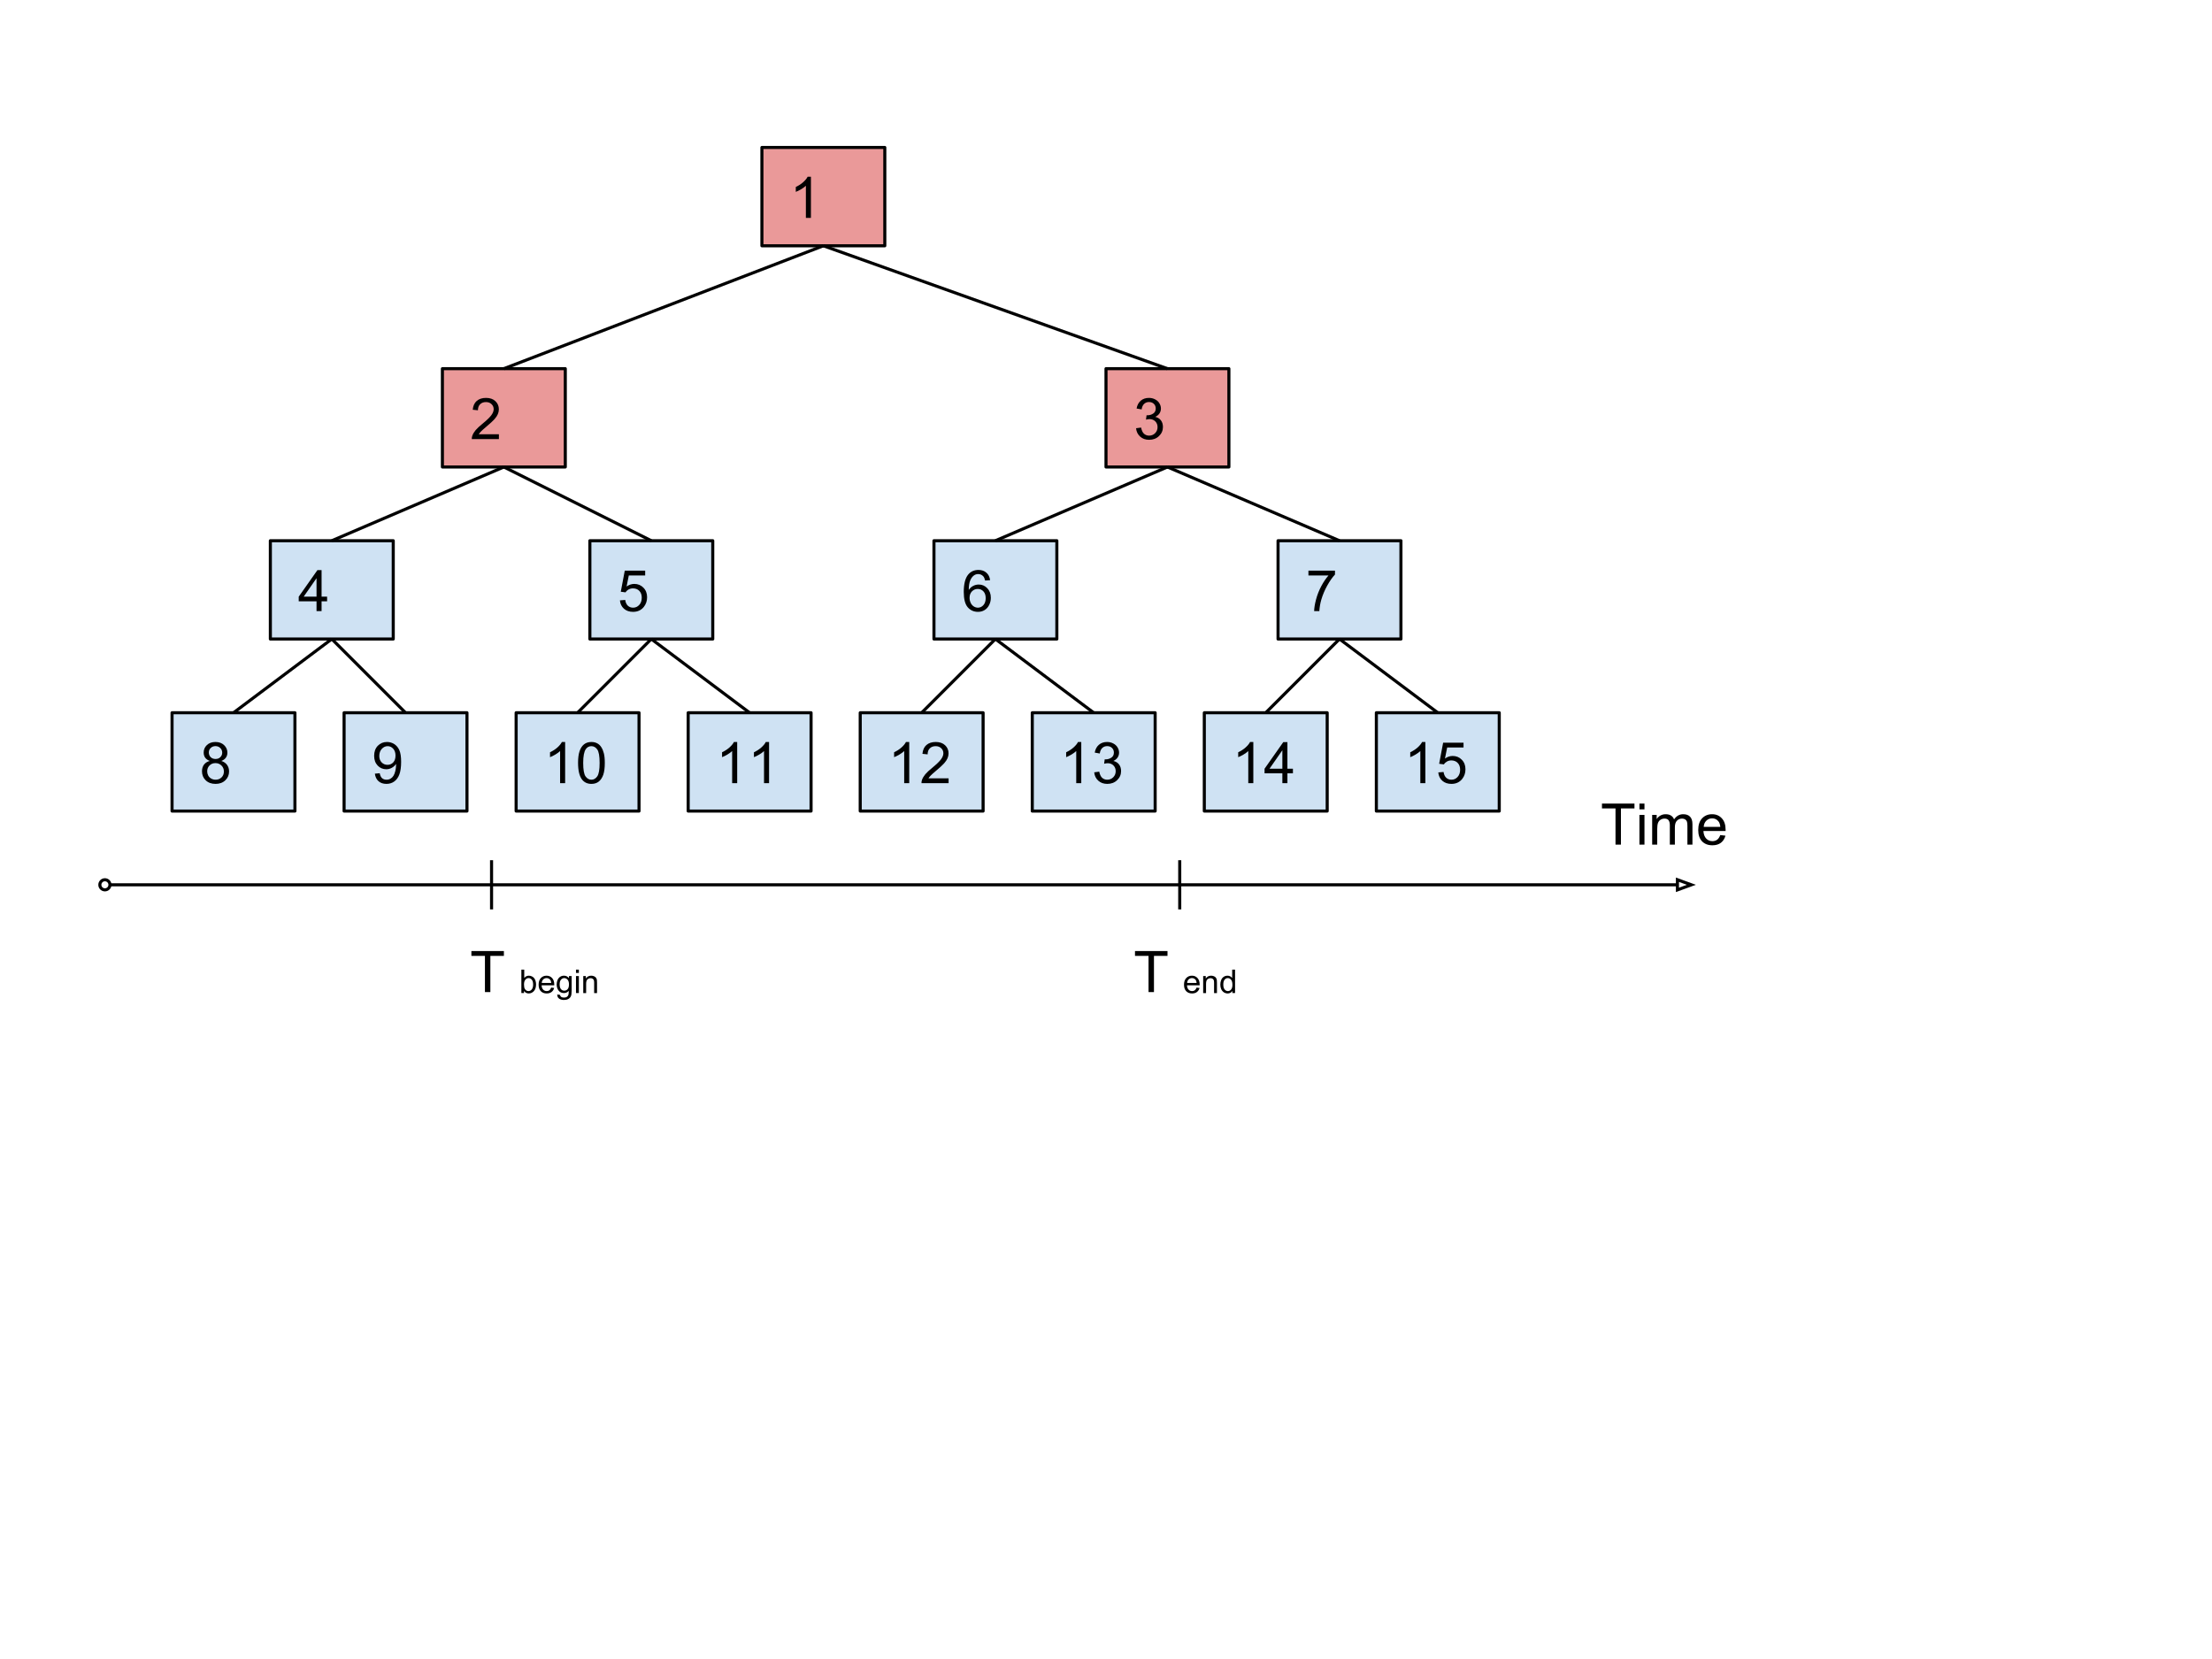
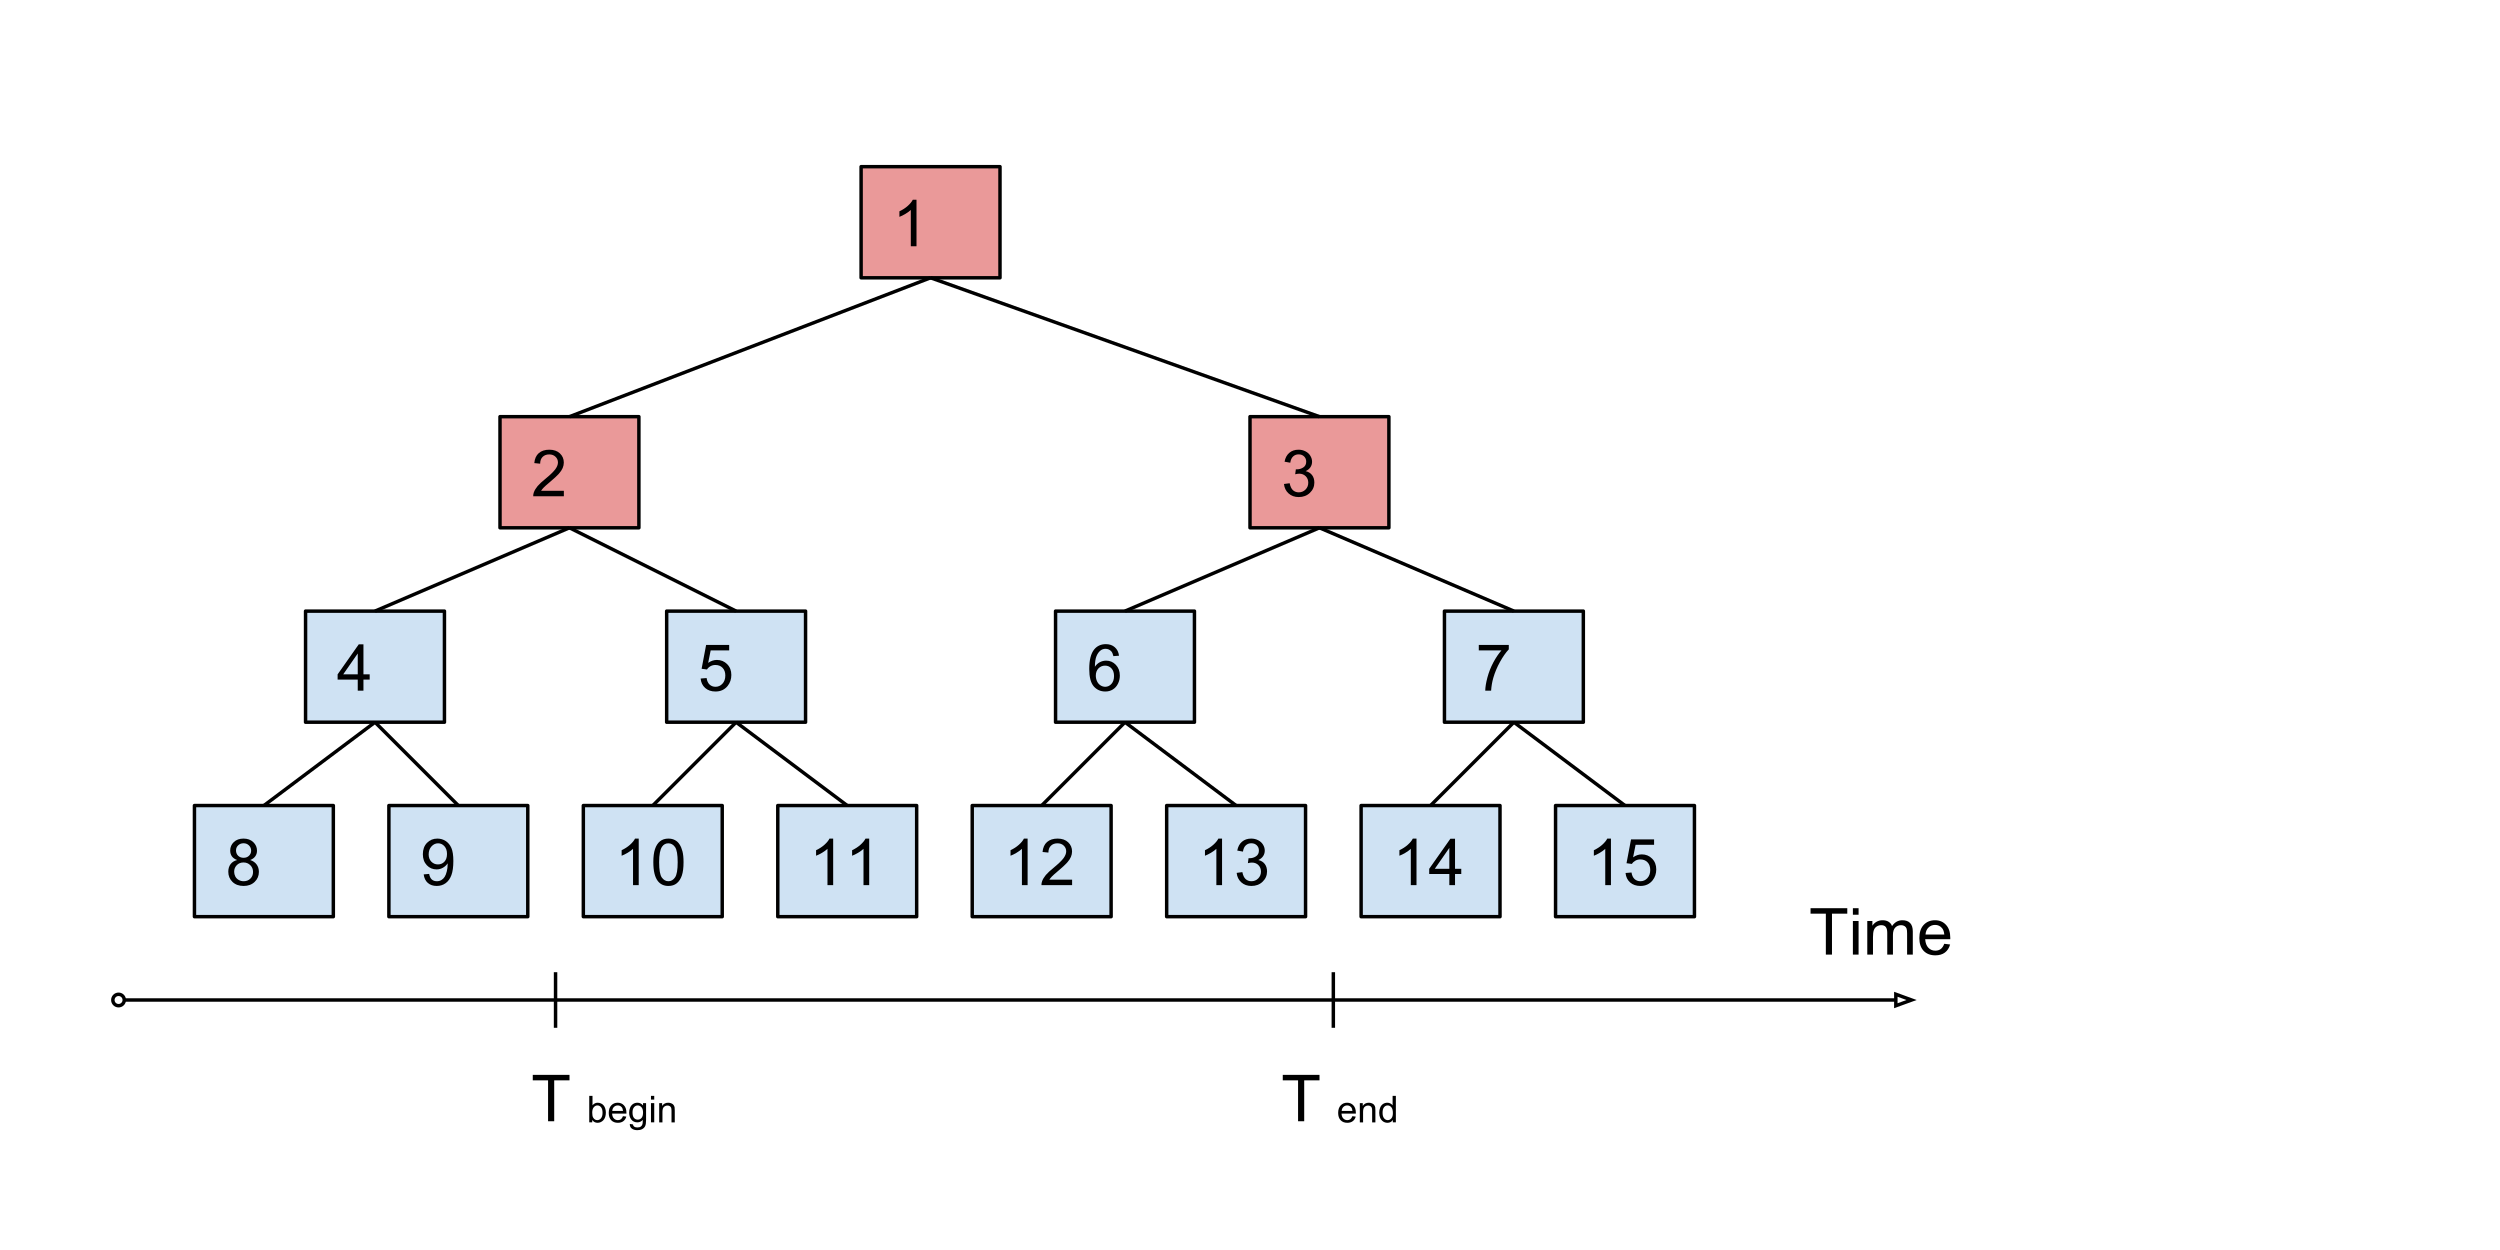
- <svg xmlns="http://www.w3.org/2000/svg" version="1.1" viewBox="0.0 0.0 720.0 540.0" fill="none" stroke="none" stroke-linecap="square" stroke-miterlimit="10">
+ <svg xmlns="http://www.w3.org/2000/svg" version="1.1" viewBox="0.0 0.0 720.0 360.0" fill="none" stroke="none" stroke-linecap="square" stroke-miterlimit="10">
  <clipPath id="p.0">
    <path d="m0 0l720.0 0l0 540.0l-720.0 0l0 -540.0z" clip-rule="nonzero" />
  </clipPath>
  <g clip-path="url(#p.0)">
    <path fill="#000000" fill-opacity="0.0" d="m0 0l720.0 0l0 540.0l-720.0 0z" fill-rule="evenodd" />
    <path fill="#ea9999" d="m248.0 48.0l40.0 0l0 32.0l-40.0 0z" fill-rule="evenodd" />
    <path stroke="#000000" stroke-width="1.0" stroke-linejoin="round" stroke-linecap="butt" d="m248.0 48.0l40.0 0l0 32.0l-40.0 0z" fill-rule="evenodd" />
    <path fill="#000000" d="m263.953 70.92l-1.641 0l0 -10.453q-0.594 0.562 -1.562 1.141q-0.953 0.562 -1.719 0.844l0 -1.594q1.375 -0.641 2.406 -1.562q1.031 -0.922 1.453 -1.781l1.062 0l0 13.406z" fill-rule="nonzero" />
    <path fill="#ea9999" d="m144.0 120.0l40.0 0l0 32.0l-40.0 0z" fill-rule="evenodd" />
    <path stroke="#000000" stroke-width="1.0" stroke-linejoin="round" stroke-linecap="butt" d="m144.0 120.0l40.0 0l0 32.0l-40.0 0z" fill-rule="evenodd" />
    <path fill="#000000" d="m162.391 141.342l0 1.578l-8.828 0q-0.016 -0.594 0.188 -1.141q0.344 -0.906 1.078 -1.781q0.75 -0.875 2.156 -2.016q2.172 -1.781 2.938 -2.828q0.766 -1.047 0.766 -1.969q0 -0.984 -0.703 -1.641q-0.688 -0.672 -1.812 -0.672q-1.188 0 -1.906 0.719q-0.703 0.703 -0.703 1.953l-1.688 -0.172q0.172 -1.891 1.297 -2.875q1.141 -0.984 3.031 -0.984q1.922 0 3.047 1.062q1.125 1.062 1.125 2.641q0 0.797 -0.328 1.578q-0.328 0.781 -1.094 1.641q-0.75 0.844 -2.531 2.344q-1.469 1.234 -1.891 1.688q-0.422 0.438 -0.688 0.875l6.547 0z" fill-rule="nonzero" />
    <path fill="#cfe2f3" d="m88.0 176.0l40.0 0l0 32.0l-40.0 0z" fill-rule="evenodd" />
    <path stroke="#000000" stroke-width="1.0" stroke-linejoin="round" stroke-linecap="butt" d="m88.0 176.0l40.0 0l0 32.0l-40.0 0z" fill-rule="evenodd" />
    <path fill="#000000" d="m103.031 198.92l0 -3.203l-5.797 0l0 -1.5l6.094 -8.656l1.344 0l0 8.656l1.797 0l0 1.5l-1.797 0l0 3.203l-1.641 0zm0 -4.703l0 -6.016l-4.188 6.016l4.188 0z" fill-rule="nonzero" />
    <path fill="#cfe2f3" d="m304.0 176.0l40.0 0l0 32.0l-40.0 0z" fill-rule="evenodd" />
    <path stroke="#000000" stroke-width="1.0" stroke-linejoin="round" stroke-linecap="butt" d="m304.0 176.0l40.0 0l0 32.0l-40.0 0z" fill-rule="evenodd" />
    <path fill="#000000" d="m322.281 188.842l-1.625 0.125q-0.219 -0.969 -0.625 -1.406q-0.656 -0.703 -1.641 -0.703q-0.781 0 -1.375 0.438q-0.766 0.562 -1.219 1.656q-0.453 1.078 -0.469 3.078q0.594 -0.891 1.453 -1.328q0.859 -0.438 1.797 -0.438q1.641 0 2.781 1.203q1.156 1.203 1.156 3.109q0 1.266 -0.547 2.344q-0.531 1.078 -1.484 1.656q-0.938 0.578 -2.141 0.578q-2.062 0 -3.359 -1.5q-1.281 -1.516 -1.281 -4.984q0 -3.875 1.422 -5.625q1.25 -1.531 3.375 -1.531q1.562 0 2.562 0.891q1.016 0.875 1.219 2.438zm-6.688 5.75q0 0.844 0.359 1.625q0.359 0.766 1.0 1.172q0.641 0.406 1.359 0.406q1.031 0 1.781 -0.828q0.75 -0.844 0.75 -2.281q0 -1.391 -0.734 -2.188q-0.734 -0.797 -1.859 -0.797q-1.109 0 -1.891 0.797q-0.766 0.797 -0.766 2.094z" fill-rule="nonzero" />
    <path fill="#cfe2f3" d="m192.0 176.0l40.0 0l0 32.0l-40.0 0z" fill-rule="evenodd" />
    <path stroke="#000000" stroke-width="1.0" stroke-linejoin="round" stroke-linecap="butt" d="m192.0 176.0l40.0 0l0 32.0l-40.0 0z" fill-rule="evenodd" />
    <path fill="#000000" d="m201.781 195.42l1.719 -0.141q0.188 1.25 0.875 1.891q0.703 0.625 1.688 0.625q1.188 0 2.0 -0.891q0.828 -0.891 0.828 -2.359q0 -1.406 -0.797 -2.219q-0.781 -0.812 -2.062 -0.812q-0.781 0 -1.422 0.359q-0.641 0.359 -1.0 0.938l-1.547 -0.203l1.297 -6.859l6.641 0l0 1.562l-5.328 0l-0.719 3.594q1.203 -0.844 2.516 -0.844q1.75 0 2.953 1.219q1.203 1.203 1.203 3.109q0 1.812 -1.047 3.141q-1.297 1.625 -3.516 1.625q-1.812 0 -2.969 -1.016q-1.156 -1.031 -1.312 -2.719z" fill-rule="nonzero" />
    <path fill="#cfe2f3" d="m416.0 176.0l40.0 0l0 32.0l-40.0 0z" fill-rule="evenodd" />
    <path stroke="#000000" stroke-width="1.0" stroke-linejoin="round" stroke-linecap="butt" d="m416.0 176.0l40.0 0l0 32.0l-40.0 0z" fill-rule="evenodd" />
    <path fill="#000000" d="m425.891 187.311l0 -1.578l8.641 0l0 1.281q-1.281 1.359 -2.531 3.609q-1.25 2.25 -1.938 4.625q-0.484 1.672 -0.625 3.672l-1.688 0q0.031 -1.578 0.625 -3.812q0.594 -2.234 1.688 -4.297q1.109 -2.078 2.359 -3.5l-6.531 0z" fill-rule="nonzero" />
    <path fill="#ea9999" d="m360.0 120.0l40.0 0l0 32.0l-40.0 0z" fill-rule="evenodd" />
    <path stroke="#000000" stroke-width="1.0" stroke-linejoin="round" stroke-linecap="butt" d="m360.0 120.0l40.0 0l0 32.0l-40.0 0z" fill-rule="evenodd" />
    <path fill="#000000" d="m369.781 139.389l1.641 -0.219q0.281 1.406 0.953 2.016q0.688 0.609 1.656 0.609q1.156 0 1.953 -0.797q0.797 -0.797 0.797 -1.984q0 -1.125 -0.734 -1.859q-0.734 -0.734 -1.875 -0.734q-0.469 0 -1.156 0.172l0.188 -1.438q0.156 0.016 0.266 0.016q1.047 0 1.875 -0.547q0.844 -0.547 0.844 -1.672q0 -0.906 -0.609 -1.5q-0.609 -0.594 -1.578 -0.594q-0.953 0 -1.594 0.609q-0.641 0.594 -0.812 1.797l-1.641 -0.297q0.297 -1.641 1.359 -2.547q1.062 -0.906 2.656 -0.906q1.094 0 2.0 0.469q0.922 0.469 1.406 1.281q0.5 0.812 0.5 1.719q0 0.859 -0.469 1.578q-0.469 0.703 -1.375 1.125q1.188 0.281 1.844 1.141q0.656 0.859 0.656 2.156q0 1.734 -1.281 2.953q-1.266 1.219 -3.219 1.219q-1.766 0 -2.922 -1.047q-1.156 -1.047 -1.328 -2.719z" fill-rule="nonzero" />
    <path fill="#cfe2f3" d="m56.0 232.0l40.0 0l0 32.0l-40.0 0z" fill-rule="evenodd" />
    <path stroke="#000000" stroke-width="1.0" stroke-linejoin="round" stroke-linecap="butt" d="m56.0 232.0l40.0 0l0 32.0l-40.0 0z" fill-rule="evenodd" />
    <path fill="#000000" d="m68.297 247.686q-1.016 -0.375 -1.516 -1.062q-0.484 -0.703 -0.484 -1.672q0 -1.453 1.047 -2.438q1.047 -1.0 2.781 -1.0q1.75 0 2.812 1.016q1.078 1.016 1.078 2.469q0 0.938 -0.5 1.625q-0.484 0.688 -1.469 1.062q1.219 0.391 1.859 1.281q0.656 0.891 0.656 2.141q0 1.703 -1.219 2.875q-1.219 1.172 -3.188 1.172q-1.984 0 -3.203 -1.172q-1.203 -1.172 -1.203 -2.922q0 -1.312 0.656 -2.188q0.672 -0.875 1.891 -1.188zm-0.328 -2.781q0 0.938 0.609 1.547q0.609 0.594 1.594 0.594q0.938 0 1.547 -0.594q0.609 -0.594 0.609 -1.453q0 -0.906 -0.625 -1.516q-0.625 -0.625 -1.562 -0.625q-0.938 0 -1.562 0.609q-0.609 0.594 -0.609 1.438zm-0.531 6.156q0 0.703 0.328 1.359q0.344 0.656 1.0 1.016q0.656 0.359 1.406 0.359q1.172 0 1.938 -0.75q0.766 -0.75 0.766 -1.922q0 -1.188 -0.797 -1.953q-0.781 -0.781 -1.953 -0.781q-1.156 0 -1.922 0.766q-0.766 0.766 -0.766 1.906z" fill-rule="nonzero" />
    <path fill="#cfe2f3" d="m112.0 232.0l40.0 0l0 32.0l-40.0 0z" fill-rule="evenodd" />
    <path stroke="#000000" stroke-width="1.0" stroke-linejoin="round" stroke-linecap="butt" d="m112.0 232.0l40.0 0l0 32.0l-40.0 0z" fill-rule="evenodd" />
    <path fill="#000000" d="m122.016 251.826l1.578 -0.141q0.203 1.109 0.766 1.609q0.562 0.5 1.453 0.5q0.75 0 1.312 -0.344q0.578 -0.344 0.938 -0.922q0.375 -0.578 0.609 -1.562q0.25 -0.984 0.25 -2.0q0 -0.109 0 -0.328q-0.5 0.781 -1.359 1.266q-0.844 0.484 -1.828 0.484q-1.672 0 -2.812 -1.203q-1.141 -1.203 -1.141 -3.172q0 -2.031 1.188 -3.266q1.203 -1.234 3.0 -1.234q1.312 0 2.391 0.703q1.078 0.703 1.641 2.0q0.562 1.297 0.562 3.75q0 2.562 -0.562 4.078q-0.562 1.516 -1.656 2.312q-1.094 0.797 -2.578 0.797q-1.562 0 -2.562 -0.875q-0.984 -0.875 -1.188 -2.453zm6.719 -5.891q0 -1.406 -0.75 -2.234q-0.75 -0.828 -1.812 -0.828q-1.094 0 -1.906 0.891q-0.812 0.891 -0.812 2.312q0 1.281 0.766 2.078q0.781 0.797 1.906 0.797q1.141 0 1.875 -0.797q0.734 -0.797 0.734 -2.219z" fill-rule="nonzero" />
    <path fill="#cfe2f3" d="m168.0 232.0l40.0 0l0 32.0l-40.0 0z" fill-rule="evenodd" />
    <path stroke="#000000" stroke-width="1.0" stroke-linejoin="round" stroke-linecap="butt" d="m168.0 232.0l40.0 0l0 32.0l-40.0 0z" fill-rule="evenodd" />
    <path fill="#000000" d="m183.953 254.92l-1.641 0l0 -10.453q-0.594 0.562 -1.562 1.141q-0.953 0.562 -1.719 0.844l0 -1.594q1.375 -0.641 2.406 -1.562q1.031 -0.922 1.453 -1.781l1.062 0l0 13.406zm4.204 -6.594q0 -2.359 0.484 -3.797q0.484 -1.453 1.438 -2.234q0.969 -0.781 2.422 -0.781q1.078 0 1.891 0.438q0.812 0.422 1.328 1.25q0.531 0.812 0.828 1.984q0.312 1.156 0.312 3.141q0 2.359 -0.484 3.812q-0.484 1.438 -1.453 2.234q-0.953 0.781 -2.422 0.781q-1.922 0 -3.031 -1.391q-1.312 -1.672 -1.312 -5.438zm1.672 0q0 3.297 0.766 4.391q0.781 1.078 1.906 1.078q1.141 0 1.906 -1.094q0.766 -1.094 0.766 -4.375q0 -3.297 -0.766 -4.375q-0.766 -1.078 -1.922 -1.078q-1.125 0 -1.797 0.953q-0.859 1.219 -0.859 4.5z" fill-rule="nonzero" />
    <path fill="#cfe2f3" d="m224.0 232.0l40.0 0l0 32.0l-40.0 0z" fill-rule="evenodd" />
    <path stroke="#000000" stroke-width="1.0" stroke-linejoin="round" stroke-linecap="butt" d="m224.0 232.0l40.0 0l0 32.0l-40.0 0z" fill-rule="evenodd" />
    <path fill="#000000" d="m239.953 254.92l-1.641 0l0 -10.453q-0.594 0.562 -1.562 1.141q-0.953 0.562 -1.719 0.844l0 -1.594q1.375 -0.641 2.406 -1.562q1.031 -0.922 1.453 -1.781l1.062 0l0 13.406zm10.376 0l-1.641 0l0 -10.453q-0.594 0.562 -1.562 1.141q-0.953 0.562 -1.719 0.844l0 -1.594q1.375 -0.641 2.406 -1.562q1.031 -0.922 1.453 -1.781l1.062 0l0 13.406z" fill-rule="nonzero" />
    <path fill="#cfe2f3" d="m280.0 232.0l40.0 0l0 32.0l-40.0 0z" fill-rule="evenodd" />
    <path stroke="#000000" stroke-width="1.0" stroke-linejoin="round" stroke-linecap="butt" d="m280.0 232.0l40.0 0l0 32.0l-40.0 0z" fill-rule="evenodd" />
    <path fill="#000000" d="m295.953 254.92l-1.641 0l0 -10.453q-0.594 0.562 -1.562 1.141q-0.953 0.562 -1.719 0.844l0 -1.594q1.375 -0.641 2.406 -1.562q1.031 -0.922 1.453 -1.781l1.062 0l0 13.406zm12.813 -1.578l0 1.578l-8.828 0q-0.016 -0.594 0.188 -1.141q0.344 -0.906 1.078 -1.781q0.75 -0.875 2.156 -2.016q2.172 -1.781 2.938 -2.828q0.766 -1.047 0.766 -1.969q0 -0.984 -0.703 -1.641q-0.688 -0.672 -1.812 -0.672q-1.188 0 -1.906 0.719q-0.703 0.703 -0.703 1.953l-1.688 -0.172q0.172 -1.891 1.297 -2.875q1.141 -0.984 3.031 -0.984q1.922 0 3.047 1.062q1.125 1.062 1.125 2.641q0 0.797 -0.328 1.578q-0.328 0.781 -1.094 1.641q-0.75 0.844 -2.531 2.344q-1.469 1.234 -1.891 1.688q-0.422 0.438 -0.688 0.875l6.547 0z" fill-rule="nonzero" />
    <path fill="#cfe2f3" d="m336.0 232.0l40.0 0l0 32.0l-40.0 0z" fill-rule="evenodd" />
    <path stroke="#000000" stroke-width="1.0" stroke-linejoin="round" stroke-linecap="butt" d="m336.0 232.0l40.0 0l0 32.0l-40.0 0z" fill-rule="evenodd" />
    <path fill="#000000" d="m351.953 254.92l-1.641 0l0 -10.453q-0.594 0.562 -1.562 1.141q-0.953 0.562 -1.719 0.844l0 -1.594q1.375 -0.641 2.406 -1.562q1.031 -0.922 1.453 -1.781l1.062 0l0 13.406zm4.204 -3.531l1.641 -0.219q0.281 1.406 0.953 2.016q0.688 0.609 1.656 0.609q1.156 0 1.953 -0.797q0.797 -0.797 0.797 -1.984q0 -1.125 -0.734 -1.859q-0.734 -0.734 -1.875 -0.734q-0.469 0 -1.156 0.172l0.188 -1.438q0.156 0.016 0.266 0.016q1.047 0 1.875 -0.547q0.844 -0.547 0.844 -1.672q0 -0.906 -0.609 -1.5q-0.609 -0.594 -1.578 -0.594q-0.953 0 -1.594 0.609q-0.641 0.594 -0.812 1.797l-1.641 -0.297q0.297 -1.641 1.359 -2.547q1.062 -0.906 2.656 -0.906q1.094 0 2.0 0.469q0.922 0.469 1.406 1.281q0.5 0.812 0.5 1.719q0 0.859 -0.469 1.578q-0.469 0.703 -1.375 1.125q1.188 0.281 1.844 1.141q0.656 0.859 0.656 2.156q0 1.734 -1.281 2.953q-1.266 1.219 -3.219 1.219q-1.766 0 -2.922 -1.047q-1.156 -1.047 -1.328 -2.719z" fill-rule="nonzero" />
    <path fill="#cfe2f3" d="m392.0 232.0l40.0 0l0 32.0l-40.0 0z" fill-rule="evenodd" />
    <path stroke="#000000" stroke-width="1.0" stroke-linejoin="round" stroke-linecap="butt" d="m392.0 232.0l40.0 0l0 32.0l-40.0 0z" fill-rule="evenodd" />
    <path fill="#000000" d="m407.953 254.92l-1.641 0l0 -10.453q-0.594 0.562 -1.562 1.141q-0.953 0.562 -1.719 0.844l0 -1.594q1.375 -0.641 2.406 -1.562q1.031 -0.922 1.453 -1.781l1.062 0l0 13.406zm9.454 0l0 -3.203l-5.797 0l0 -1.5l6.094 -8.656l1.344 0l0 8.656l1.797 0l0 1.5l-1.797 0l0 3.203l-1.641 0zm0 -4.703l0 -6.016l-4.188 6.016l4.188 0z" fill-rule="nonzero" />
    <path fill="#cfe2f3" d="m448.0 232.0l40.0 0l0 32.0l-40.0 0z" fill-rule="evenodd" />
    <path stroke="#000000" stroke-width="1.0" stroke-linejoin="round" stroke-linecap="butt" d="m448.0 232.0l40.0 0l0 32.0l-40.0 0z" fill-rule="evenodd" />
    <path fill="#000000" d="m463.953 254.92l-1.641 0l0 -10.453q-0.594 0.562 -1.562 1.141q-0.953 0.562 -1.719 0.844l0 -1.594q1.375 -0.641 2.406 -1.562q1.031 -0.922 1.453 -1.781l1.062 0l0 13.406zm4.204 -3.5l1.719 -0.141q0.188 1.25 0.875 1.891q0.703 0.625 1.688 0.625q1.188 0 2.0 -0.891q0.828 -0.891 0.828 -2.359q0 -1.406 -0.797 -2.219q-0.781 -0.812 -2.062 -0.812q-0.781 0 -1.422 0.359q-0.641 0.359 -1.0 0.938l-1.547 -0.203l1.297 -6.859l6.641 0l0 1.562l-5.328 0l-0.719 3.594q1.203 -0.844 2.516 -0.844q1.75 0 2.953 1.219q1.203 1.203 1.203 3.109q0 1.812 -1.047 3.141q-1.297 1.625 -3.516 1.625q-1.812 0 -2.969 -1.016q-1.156 -1.031 -1.312 -2.719z" fill-rule="nonzero" />
    <path fill="#000000" fill-opacity="0.0" d="m268.0 80.0l-104.0 40.0" fill-rule="evenodd" />
    <path stroke="#000000" stroke-width="1.0" stroke-linejoin="round" stroke-linecap="butt" d="m268.0 80.0l-104.0 40.0" fill-rule="evenodd" />
    <path fill="#000000" fill-opacity="0.0" d="m268.0 80.0l112.0 40.0" fill-rule="evenodd" />
    <path stroke="#000000" stroke-width="1.0" stroke-linejoin="round" stroke-linecap="butt" d="m268.0 80.0l112.0 40.0" fill-rule="evenodd" />
    <path fill="#000000" fill-opacity="0.0" d="m164.0 152.0l-56.0 24.0" fill-rule="evenodd" />
    <path stroke="#000000" stroke-width="1.0" stroke-linejoin="round" stroke-linecap="butt" d="m164.0 152.0l-56.0 24.0" fill-rule="evenodd" />
    <path fill="#000000" fill-opacity="0.0" d="m164.0 152.0l48.0 24.0" fill-rule="evenodd" />
    <path stroke="#000000" stroke-width="1.0" stroke-linejoin="round" stroke-linecap="butt" d="m164.0 152.0l48.0 24.0" fill-rule="evenodd" />
    <path fill="#000000" fill-opacity="0.0" d="m380.0 152.0l-56.0 24.0" fill-rule="evenodd" />
    <path stroke="#000000" stroke-width="1.0" stroke-linejoin="round" stroke-linecap="butt" d="m380.0 152.0l-56.0 24.0" fill-rule="evenodd" />
    <path fill="#000000" fill-opacity="0.0" d="m380.0 152.0l56.0 24.0" fill-rule="evenodd" />
    <path stroke="#000000" stroke-width="1.0" stroke-linejoin="round" stroke-linecap="butt" d="m380.0 152.0l56.0 24.0" fill-rule="evenodd" />
    <path fill="#000000" fill-opacity="0.0" d="m108.0 208.0l-32.0 24.0" fill-rule="evenodd" />
    <path stroke="#000000" stroke-width="1.0" stroke-linejoin="round" stroke-linecap="butt" d="m108.0 208.0l-32.0 24.0" fill-rule="evenodd" />
    <path fill="#000000" fill-opacity="0.0" d="m108.0 208.0l24.0 24.0" fill-rule="evenodd" />
    <path stroke="#000000" stroke-width="1.0" stroke-linejoin="round" stroke-linecap="butt" d="m108.0 208.0l24.0 24.0" fill-rule="evenodd" />
    <path fill="#000000" fill-opacity="0.0" d="m212.0 208.0l-24.0 24.0" fill-rule="evenodd" />
    <path stroke="#000000" stroke-width="1.0" stroke-linejoin="round" stroke-linecap="butt" d="m212.0 208.0l-24.0 24.0" fill-rule="evenodd" />
    <path fill="#000000" fill-opacity="0.0" d="m212.0 208.0l32.0 24.0" fill-rule="evenodd" />
    <path stroke="#000000" stroke-width="1.0" stroke-linejoin="round" stroke-linecap="butt" d="m212.0 208.0l32.0 24.0" fill-rule="evenodd" />
    <path fill="#000000" fill-opacity="0.0" d="m324.0 208.0l-24.0 24.0" fill-rule="evenodd" />
    <path stroke="#000000" stroke-width="1.0" stroke-linejoin="round" stroke-linecap="butt" d="m324.0 208.0l-24.0 24.0" fill-rule="evenodd" />
    <path fill="#000000" fill-opacity="0.0" d="m324.0 208.0l32.0 24.0" fill-rule="evenodd" />
    <path stroke="#000000" stroke-width="1.0" stroke-linejoin="round" stroke-linecap="butt" d="m324.0 208.0l32.0 24.0" fill-rule="evenodd" />
    <path fill="#000000" fill-opacity="0.0" d="m436.0 208.0l-24.0 24.0" fill-rule="evenodd" />
    <path stroke="#000000" stroke-width="1.0" stroke-linejoin="round" stroke-linecap="butt" d="m436.0 208.0l-24.0 24.0" fill-rule="evenodd" />
    <path fill="#000000" fill-opacity="0.0" d="m436.0 208.0l32.0 24.0" fill-rule="evenodd" />
    <path stroke="#000000" stroke-width="1.0" stroke-linejoin="round" stroke-linecap="butt" d="m436.0 208.0l32.0 24.0" fill-rule="evenodd" />
    <path fill="#000000" fill-opacity="0.0" d="m32.0 288.0l520.0 0" fill-rule="evenodd" />
    <path stroke="#000000" stroke-width="1.0" stroke-linejoin="round" stroke-linecap="butt" d="m35.79 288.0l510.21 0" fill-rule="evenodd" />
    <path stroke="#000000" stroke-width="1.0" stroke-linecap="butt" d="m32.5 288.0c0 -0.909 0.736 -1.645 1.645 -1.645c0.909 0 1.645 0.736 1.645 1.645c0 0.909 -0.736 1.645 -1.645 1.645c-0.909 0 -1.645 -0.736 -1.645 -1.645z" fill-rule="nonzero" />
    <path stroke="#000000" stroke-width="1.0" stroke-linecap="butt" d="m546.0 289.652l4.538 -1.652l-4.538 -1.652z" fill-rule="evenodd" />
    <path fill="#000000" fill-opacity="0.0" d="m512.0 248.0l64.0 0l0 32.0l-64.0 0z" fill-rule="evenodd" />
    <path fill="#000000" d="m525.844 274.92l0 -11.781l-4.406 0l0 -1.578l10.578 0l0 1.578l-4.406 0l0 11.781l-1.766 0zm7.787 -11.469l0 -1.891l1.641 0l0 1.891l-1.641 0zm0 11.469l0 -9.672l1.641 0l0 9.672l-1.641 0zm4.145 0l0 -9.672l1.469 0l0 1.359q0.453 -0.719 1.203 -1.141q0.766 -0.438 1.719 -0.438q1.078 0 1.766 0.453q0.688 0.438 0.969 1.234q1.156 -1.688 2.984 -1.688q1.453 0 2.219 0.797q0.781 0.797 0.781 2.453l0 6.641l-1.641 0l0 -6.094q0 -0.984 -0.156 -1.406q-0.156 -0.438 -0.578 -0.703q-0.422 -0.266 -0.984 -0.266q-1.016 0 -1.688 0.688q-0.672 0.672 -0.672 2.156l0 5.625l-1.641 0l0 -6.281q0 -1.094 -0.406 -1.641q-0.406 -0.547 -1.312 -0.547q-0.688 0 -1.281 0.359q-0.594 0.359 -0.859 1.062q-0.25 0.703 -0.25 2.031l0 5.016l-1.641 0zm22.166 -3.109l1.688 0.203q-0.406 1.484 -1.484 2.312q-1.078 0.812 -2.766 0.812q-2.125 0 -3.375 -1.297q-1.234 -1.312 -1.234 -3.672q0 -2.453 1.25 -3.797q1.266 -1.344 3.266 -1.344q1.938 0 3.156 1.328q1.234 1.312 1.234 3.703q0 0.156 0 0.438l-7.219 0q0.094 1.594 0.906 2.453q0.812 0.844 2.016 0.844q0.906 0 1.547 -0.469q0.641 -0.484 1.016 -1.516zm-5.391 -2.656l5.406 0q-0.109 -1.219 -0.625 -1.828q-0.781 -0.953 -2.031 -0.953q-1.125 0 -1.906 0.766q-0.766 0.75 -0.844 2.016z" fill-rule="nonzero" />
    <path fill="#000000" fill-opacity="0.0" d="m144.0 296.0l32.0 0l0 40.0l-32.0 0z" fill-rule="evenodd" />
    <path fill="#000000" d="m157.844 322.92l0 -11.781l-4.406 0l0 -1.578l10.578 0l0 1.578l-4.406 0l0 11.781l-1.766 0z" fill-rule="nonzero" />
    <path fill="#000000" fill-opacity="0.0" d="m160.0 304.0l56.0 0l0 24.0l-56.0 0z" fill-rule="evenodd" />
    <path fill="#000000" d="m170.562 323.24l-0.859 0l0 -7.625l0.938 0l0 2.719q0.594 -0.75 1.5 -0.75q0.516 0 0.969 0.219q0.453 0.203 0.75 0.578q0.297 0.359 0.453 0.891q0.172 0.531 0.172 1.125q0 1.422 -0.703 2.203q-0.703 0.766 -1.688 0.766q-0.969 0 -1.531 -0.812l0 0.688zm0 -2.797q0 0.984 0.266 1.422q0.438 0.734 1.188 0.734q0.625 0 1.062 -0.531q0.453 -0.547 0.453 -1.594q0 -1.078 -0.438 -1.594q-0.422 -0.516 -1.031 -0.516q-0.609 0 -1.062 0.531q-0.438 0.531 -0.438 1.547zm8.848 1.016l0.969 0.125q-0.234 0.844 -0.859 1.312q-0.609 0.469 -1.578 0.469q-1.203 0 -1.922 -0.75q-0.703 -0.75 -0.703 -2.094q0 -1.391 0.719 -2.156q0.719 -0.781 1.859 -0.781q1.109 0 1.812 0.766q0.703 0.75 0.703 2.125q0 0.078 0 0.234l-4.125 0q0.047 0.922 0.516 1.406q0.469 0.484 1.156 0.484q0.516 0 0.875 -0.266q0.359 -0.281 0.578 -0.875zm-3.078 -1.516l3.094 0q-0.062 -0.688 -0.359 -1.047q-0.453 -0.531 -1.156 -0.531q-0.641 0 -1.094 0.438q-0.438 0.422 -0.484 1.141zm5.051 3.75l0.906 0.141q0.062 0.422 0.328 0.609q0.344 0.266 0.938 0.266q0.656 0 1.0 -0.266q0.359 -0.25 0.484 -0.719q0.078 -0.297 0.078 -1.203q-0.625 0.719 -1.531 0.719q-1.141 0 -1.766 -0.812q-0.625 -0.828 -0.625 -1.984q0 -0.781 0.281 -1.453q0.297 -0.672 0.828 -1.031q0.547 -0.375 1.281 -0.375q0.984 0 1.609 0.797l0 -0.672l0.875 0l0 4.781q0 1.297 -0.266 1.828q-0.266 0.547 -0.844 0.859q-0.562 0.312 -1.391 0.312q-0.984 0 -1.594 -0.453q-0.609 -0.438 -0.594 -1.344zm0.781 -3.312q0 1.078 0.422 1.578q0.438 0.5 1.078 0.5q0.656 0 1.094 -0.484q0.438 -0.5 0.438 -1.562q0 -1.016 -0.453 -1.531q-0.453 -0.516 -1.094 -0.516q-0.609 0 -1.047 0.516q-0.438 0.5 -0.438 1.5zm5.317 -3.688l0 -1.078l0.938 0l0 1.078l-0.938 0zm0 6.547l0 -5.531l0.938 0l0 5.531l-0.938 0zm2.367 0l0 -5.531l0.844 0l0 0.797q0.609 -0.922 1.75 -0.922q0.5 0 0.922 0.188q0.422 0.172 0.625 0.469q0.219 0.297 0.297 0.688q0.047 0.266 0.047 0.922l0 3.391l-0.938 0l0 -3.359q0 -0.578 -0.109 -0.859q-0.109 -0.281 -0.391 -0.453q-0.266 -0.172 -0.641 -0.172q-0.594 0 -1.031 0.391q-0.438 0.375 -0.438 1.438l0 3.016l-0.938 0z" fill-rule="nonzero" />
    <path fill="#000000" fill-opacity="0.0" d="m360.0 296.0l32.0 0l0 40.0l-32.0 0z" fill-rule="evenodd" />
    <path fill="#000000" d="m373.844 322.92l0 -11.781l-4.406 0l0 -1.578l10.578 0l0 1.578l-4.406 0l0 11.781l-1.766 0z" fill-rule="nonzero" />
    <path fill="#000000" fill-opacity="0.0" d="m376.0 304.0l40.0 0l0 24.0l-40.0 0z" fill-rule="evenodd" />
    <path fill="#000000" d="m389.484 321.459l0.969 0.125q-0.234 0.844 -0.859 1.312q-0.609 0.469 -1.578 0.469q-1.203 0 -1.922 -0.75q-0.703 -0.75 -0.703 -2.094q0 -1.391 0.719 -2.156q0.719 -0.781 1.859 -0.781q1.109 0 1.812 0.766q0.703 0.75 0.703 2.125q0 0.078 0 0.234l-4.125 0q0.047 0.922 0.516 1.406q0.469 0.484 1.156 0.484q0.516 0 0.875 -0.266q0.359 -0.281 0.578 -0.875zm-3.078 -1.516l3.094 0q-0.062 -0.688 -0.359 -1.047q-0.453 -0.531 -1.156 -0.531q-0.641 0 -1.094 0.438q-0.438 0.422 -0.484 1.141zm5.223 3.297l0 -5.531l0.844 0l0 0.797q0.609 -0.922 1.75 -0.922q0.5 0 0.922 0.188q0.422 0.172 0.625 0.469q0.219 0.297 0.297 0.688q0.047 0.266 0.047 0.922l0 3.391l-0.938 0l0 -3.359q0 -0.578 -0.109 -0.859q-0.109 -0.281 -0.391 -0.453q-0.266 -0.172 -0.641 -0.172q-0.594 0 -1.031 0.391q-0.438 0.375 -0.438 1.438l0 3.016l-0.938 0zm9.505 0l0 -0.703q-0.516 0.828 -1.547 0.828q-0.656 0 -1.219 -0.359q-0.547 -0.375 -0.859 -1.016q-0.297 -0.656 -0.297 -1.5q0 -0.828 0.281 -1.5q0.281 -0.688 0.828 -1.047q0.547 -0.359 1.234 -0.359q0.5 0 0.891 0.219q0.391 0.203 0.625 0.547l0 -2.734l0.938 0l0 7.625l-0.875 0zm-2.953 -2.75q0 1.047 0.438 1.578q0.453 0.531 1.062 0.531q0.609 0 1.031 -0.5q0.438 -0.516 0.438 -1.531q0 -1.141 -0.438 -1.672q-0.438 -0.531 -1.078 -0.531q-0.609 0 -1.031 0.516q-0.422 0.5 -0.422 1.609z" fill-rule="nonzero" />
    <path fill="#000000" fill-opacity="0.0" d="m160.0 280.0l0 16.0" fill-rule="evenodd" />
    <path stroke="#000000" stroke-width="1.0" stroke-linejoin="round" stroke-linecap="butt" d="m160.0 280.0l0 16.0" fill-rule="evenodd" />
    <path fill="#000000" fill-opacity="0.0" d="m384.0 280.0l0 16.0" fill-rule="evenodd" />
    <path stroke="#000000" stroke-width="1.0" stroke-linejoin="round" stroke-linecap="butt" d="m384.0 280.0l0 16.0" fill-rule="evenodd" />
  </g>
</svg>
